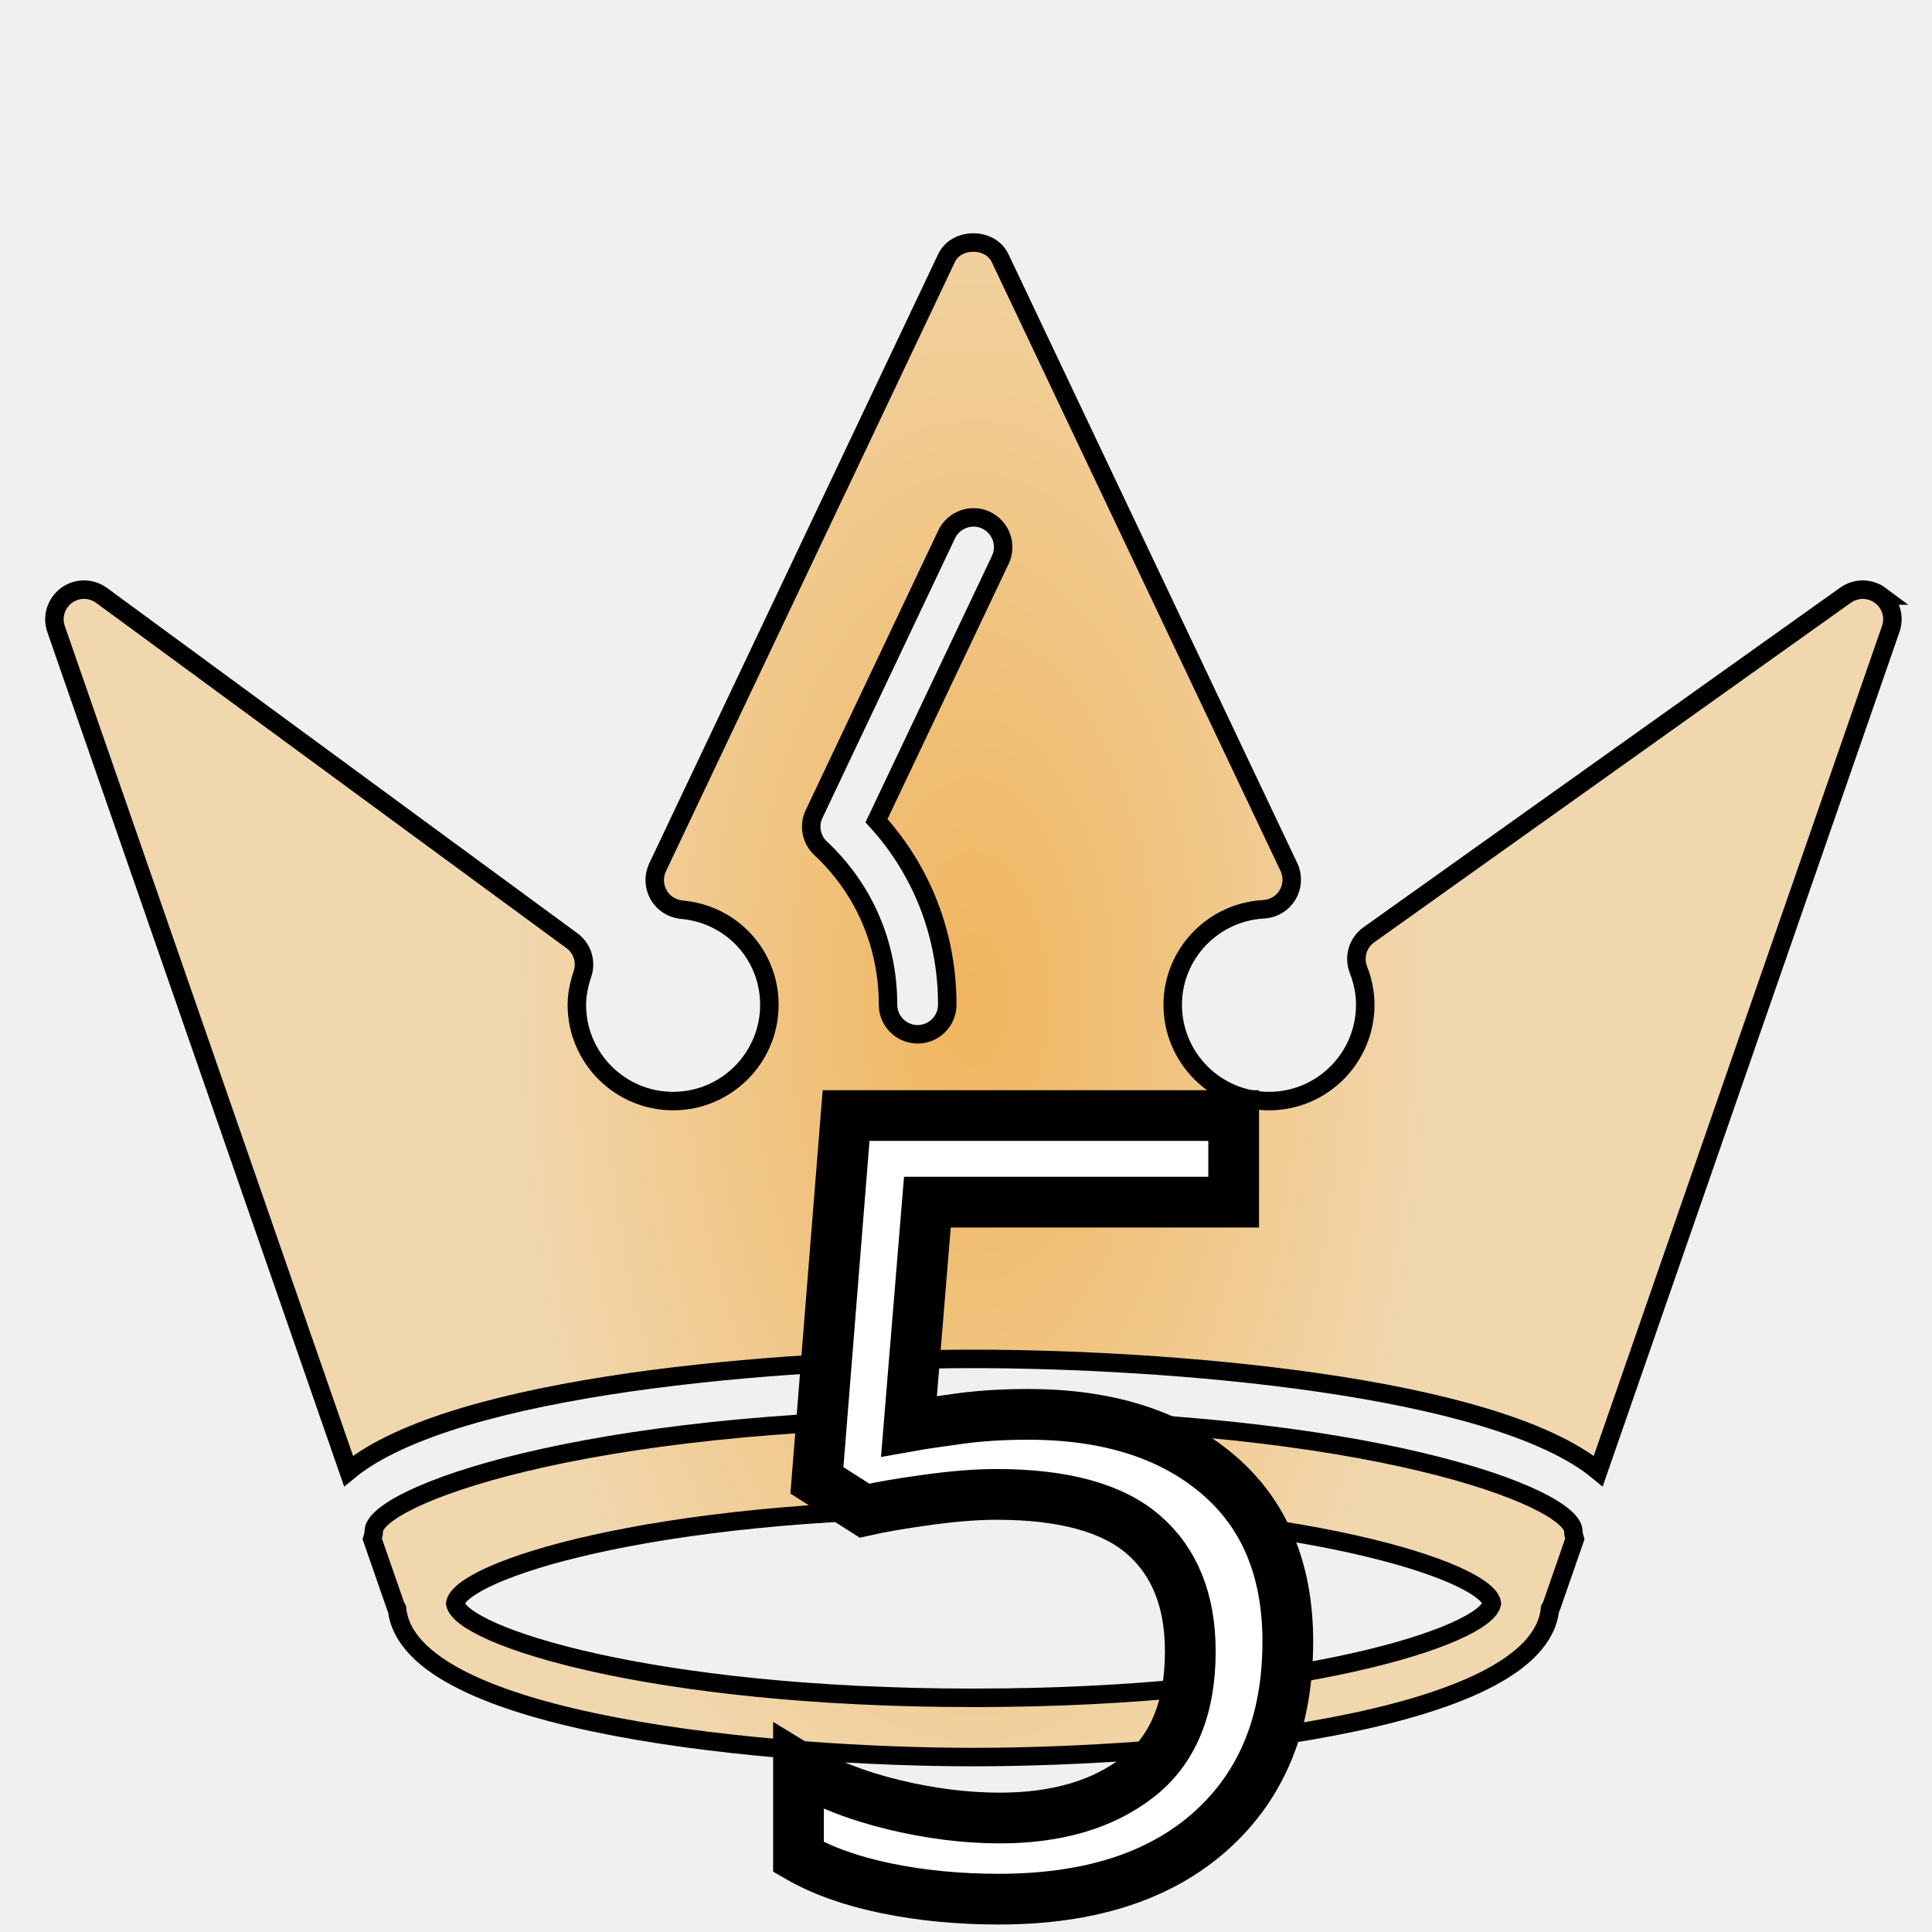
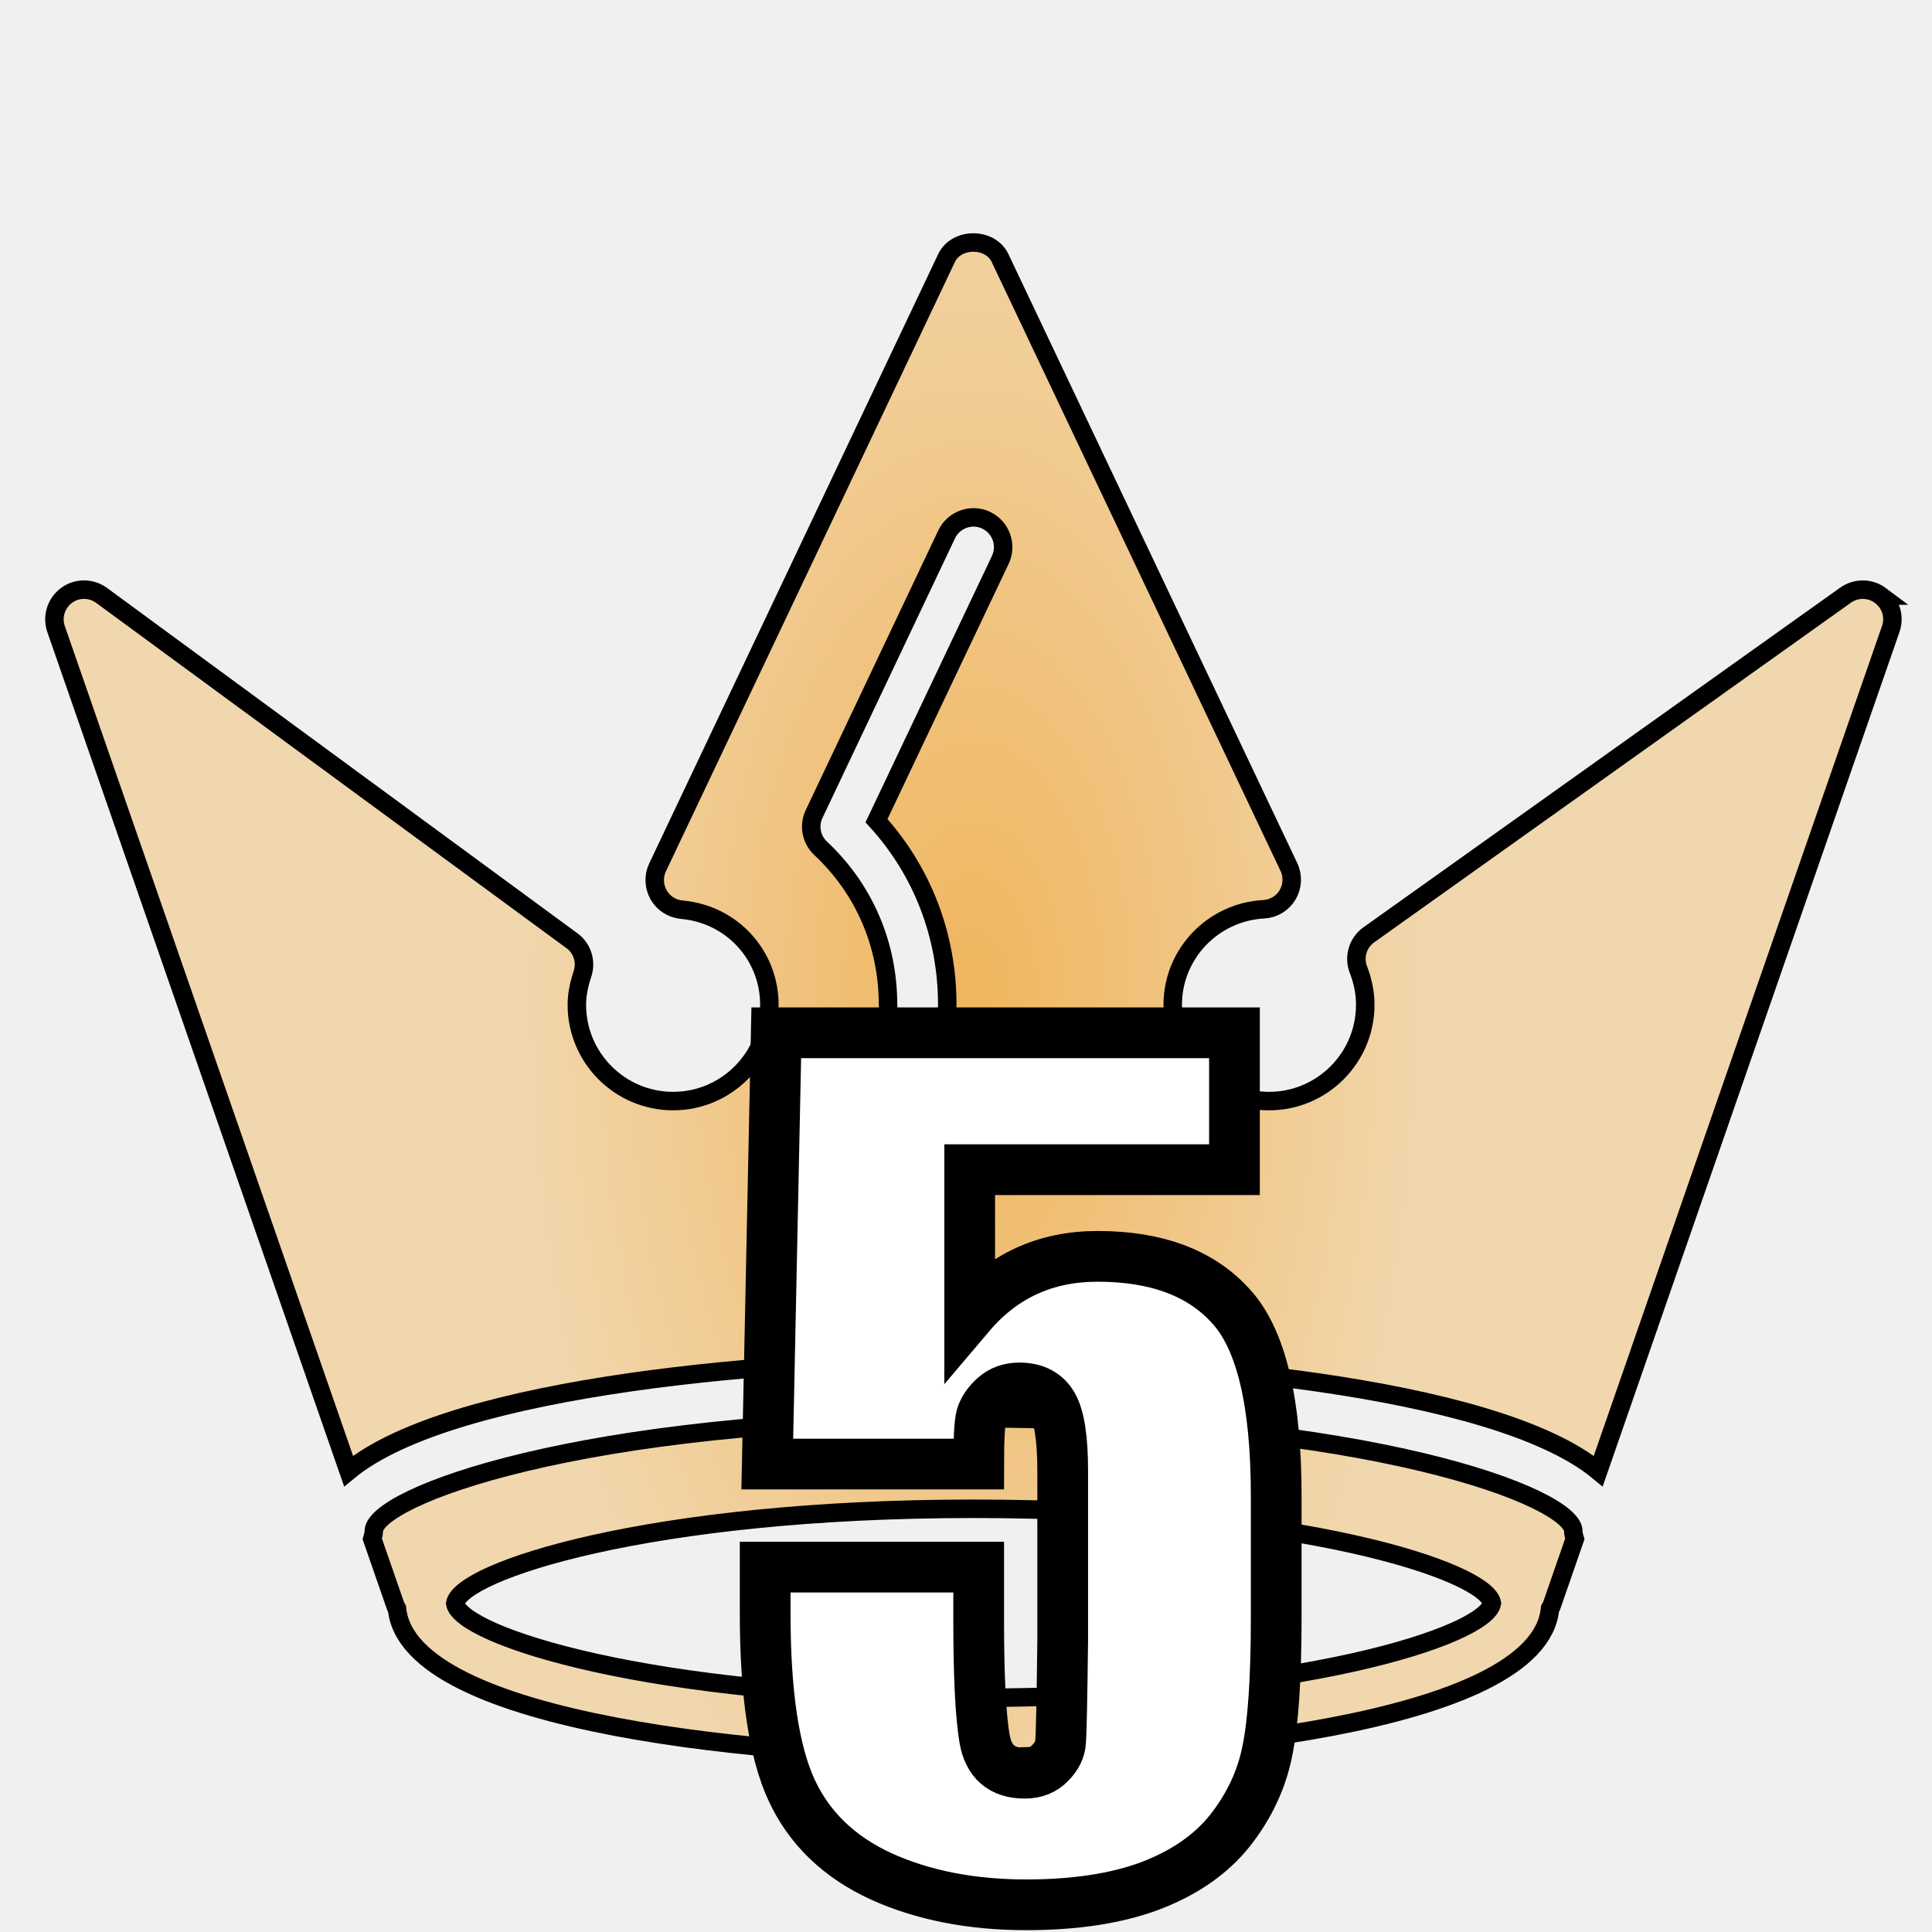
<svg xmlns="http://www.w3.org/2000/svg" xmlns:ns1="http://www.openswatchbook.org/uri/2009/osb" xmlns:xlink="http://www.w3.org/1999/xlink" version="1.1" id="Capa_1" x="0px" y="0px" width="193.469px" height="193.469px" viewBox="0 0 193.469 193.469" style="enable-background:new 0 0 193.469 193.469;" xml:space="preserve">
  <defs id="defs39">
    <linearGradient id="linearGradient2368">
      <stop style="stop-color:#f0b55d;stop-opacity:1" offset="0" id="stop2364" />
      <stop style="stop-color:#f1d7ae;stop-opacity:1" offset="1" id="stop2366" />
    </linearGradient>
    <linearGradient id="linearGradient2354" ns1:paint="solid">
      <stop style="stop-color:#cc862d;stop-opacity:1;" offset="0" id="stop2352" />
    </linearGradient>
    <radialGradient xlink:href="#linearGradient2368" id="radialGradient2372" cx="96.734" cy="96.734" fx="96.734" fy="96.734" r="96.735" gradientTransform="matrix(-0.00140568,-0.9513329,0.4751603,-7.0209434e-4,51.64924,192.2121)" gradientUnits="userSpaceOnUse" />
  </defs>
  <path style="display:inline;fill:url(#radialGradient2372);fill-opacity:1;stroke:#000000;stroke-width:1.851;stroke-opacity:1;stroke-miterlimit:4;stroke-dasharray:none" id="path2" d="m 188.313,59.64 c -1.037,-0.776 -2.444,-0.788 -3.499,-0.041 L 137.075,93.612 c -1.112,0.792 -1.535,2.224 -1.044,3.488 0.458,1.176 0.684,2.358 0.684,3.522 0,5.318 -4.321,9.64 -9.639,9.64 -5.312,0 -9.64,-4.322 -9.64,-9.64 0,-5.086 4.009,-9.292 9.119,-9.569 0.985,-0.055 1.877,-0.594 2.38,-1.437 0.504,-0.854 0.562,-1.891 0.134,-2.795 L 100.149,25.847 c -0.985,-2.082 -4.38,-2.082 -5.365,0 l -28.941,61.022 c -0.408,0.871 -0.368,1.897 0.113,2.746 0.48,0.85 1.347,1.387 2.315,1.483 5.005,0.437 8.773,4.542 8.773,9.523 0,5.318 -4.324,9.64 -9.639,9.64 -5.315,0 -9.639,-4.322 -9.639,-9.64 0,-0.944 0.183,-1.958 0.561,-3.087 0.409,-1.228 -0.011,-2.581 -1.054,-3.333 L 10.172,59.622 C 9.123,58.857 7.692,58.852 6.655,59.628 5.613,60.407 5.189,61.76 5.613,62.988 L 34.904,147.311 c 10.551,-8.707 43.567,-11.232 62.574,-11.232 19.003,0 52.01,2.525 62.57,11.232 l 29.289,-84.323 c 0.43,-1.222 0.012,-2.57 -1.025,-3.348 z M 100.172,56.06 87.773,82.182 c 4.579,5.032 7.085,11.496 7.085,18.427 0,1.633 -1.329,2.965 -2.966,2.965 -1.639,0 -2.966,-1.332 -2.966,-2.965 0,-6.036 -2.398,-11.589 -6.752,-15.664 -0.935,-0.872 -1.205,-2.271 -0.652,-3.427 L 94.801,53.502 c 0.707,-1.483 2.499,-2.101 3.95,-1.408 1.491,0.718 2.119,2.488 1.421,3.965 z m 57.381,97.276 c 0,-3.383 -20.432,-11.308 -60.058,-11.308 -39.632,0 -60.065,7.925 -60.065,11.308 0,0.279 -0.089,0.522 -0.154,0.766 l 2.366,6.812 c 0.023,0.064 0.09,0.093 0.113,0.145 1.043,11.737 38.015,14.893 57.739,14.893 19.721,0 56.686,-3.146 57.729,-14.893 0.023,-0.058 0.093,-0.099 0.116,-0.145 l 2.363,-6.812 c -0.069,-0.244 -0.149,-0.487 -0.149,-0.766 z m -60.058,16.684 c -32.529,0 -51.356,-6.25 -51.91,-9.449 0.516,-3.209 19.313,-9.483 51.91,-9.483 32.599,0 51.385,6.274 51.901,9.46 -0.55,3.221 -19.377,9.471 -51.901,9.471 z" />
-   <text xml:space="preserve" style="font-style:normal;font-variant:normal;font-weight:normal;font-stretch:normal;font-size:67.739px;line-height:1.25;font-family:Impact;-inkscape-font-specification:Impact;letter-spacing:0px;word-spacing:0px;display:inline;fill:#ffffff;fill-opacity:1;stroke:#000000;stroke-width:5.08;stroke-miterlimit:4;stroke-dasharray:none;stroke-opacity:1" x="73.131" y="189.103" id="text829">
-     <tspan x="73.131" y="189.103" id="tspan827" style="stroke-width:5.08">
-       <tspan x="73.131" y="189.103" style="font-style:normal;font-variant:normal;font-weight:normal;font-stretch:normal;font-size:108.383px;font-family:Impact;-inkscape-font-specification:Impact;fill:#ffffff;fill-opacity:1;stroke:#000000;stroke-width:5.08;stroke-miterlimit:4;stroke-dasharray:none;stroke-opacity:1" id="tspan825">5</tspan>
-     </tspan>
-   </text>
+   <g aria-label="5" style="font-style:normal;font-variant:normal;font-weight:normal;font-stretch:normal;font-size:67.739px;line-height:1.25;font-family:Impact;-inkscape-font-specification:Impact;letter-spacing:0px;word-spacing:0px;display:inline;fill:#ffffff;fill-opacity:1;stroke:#000000;stroke-width:5.08;stroke-miterlimit:4;stroke-dasharray:none;stroke-opacity:1" id="text829">
+     <path d="m 123.618,103.424 v 13.707 H 97.104 v 14.553 q 4.975,-5.874 12.807,-5.874 8.838,0 13.336,4.975 4.551,4.922 4.551,18.999 v 12.225 q 0,9.102 -0.9,13.389 -0.847,4.234 -3.704,7.885 -2.858,3.599 -7.991,5.557 -5.08,1.905 -12.436,1.905 -8.256,0 -14.553,-2.858 -6.298,-2.911 -8.944,-8.626 -2.646,-5.715 -2.646,-17.676 v -4.657 h 21.38 v 5.345 q 0,8.309 0.582,11.801 0.582,3.493 4.022,3.493 1.588,0 2.54,-1.006 1.006,-1.006 1.058,-2.17 0.106,-1.164 0.212,-10.108 v -16.988 q 0,-4.816 -1.006,-6.562 -1.006,-1.746 -3.334,-1.746 -1.482,0 -2.487,0.9 -1.006,0.9 -1.323,1.958 -0.265,1.006 -0.265,4.763 H 76.835 l 0.9,-43.184 z" style="font-style:normal;font-variant:normal;font-weight:normal;font-stretch:normal;font-size:108.383px;font-family:Impact;-inkscape-font-specification:Impact;fill:#ffffff;fill-opacity:1;stroke:#000000;stroke-width:5.08;stroke-miterlimit:4;stroke-dasharray:none;stroke-opacity:1" id="path3052" />
+   </g>
</svg>
